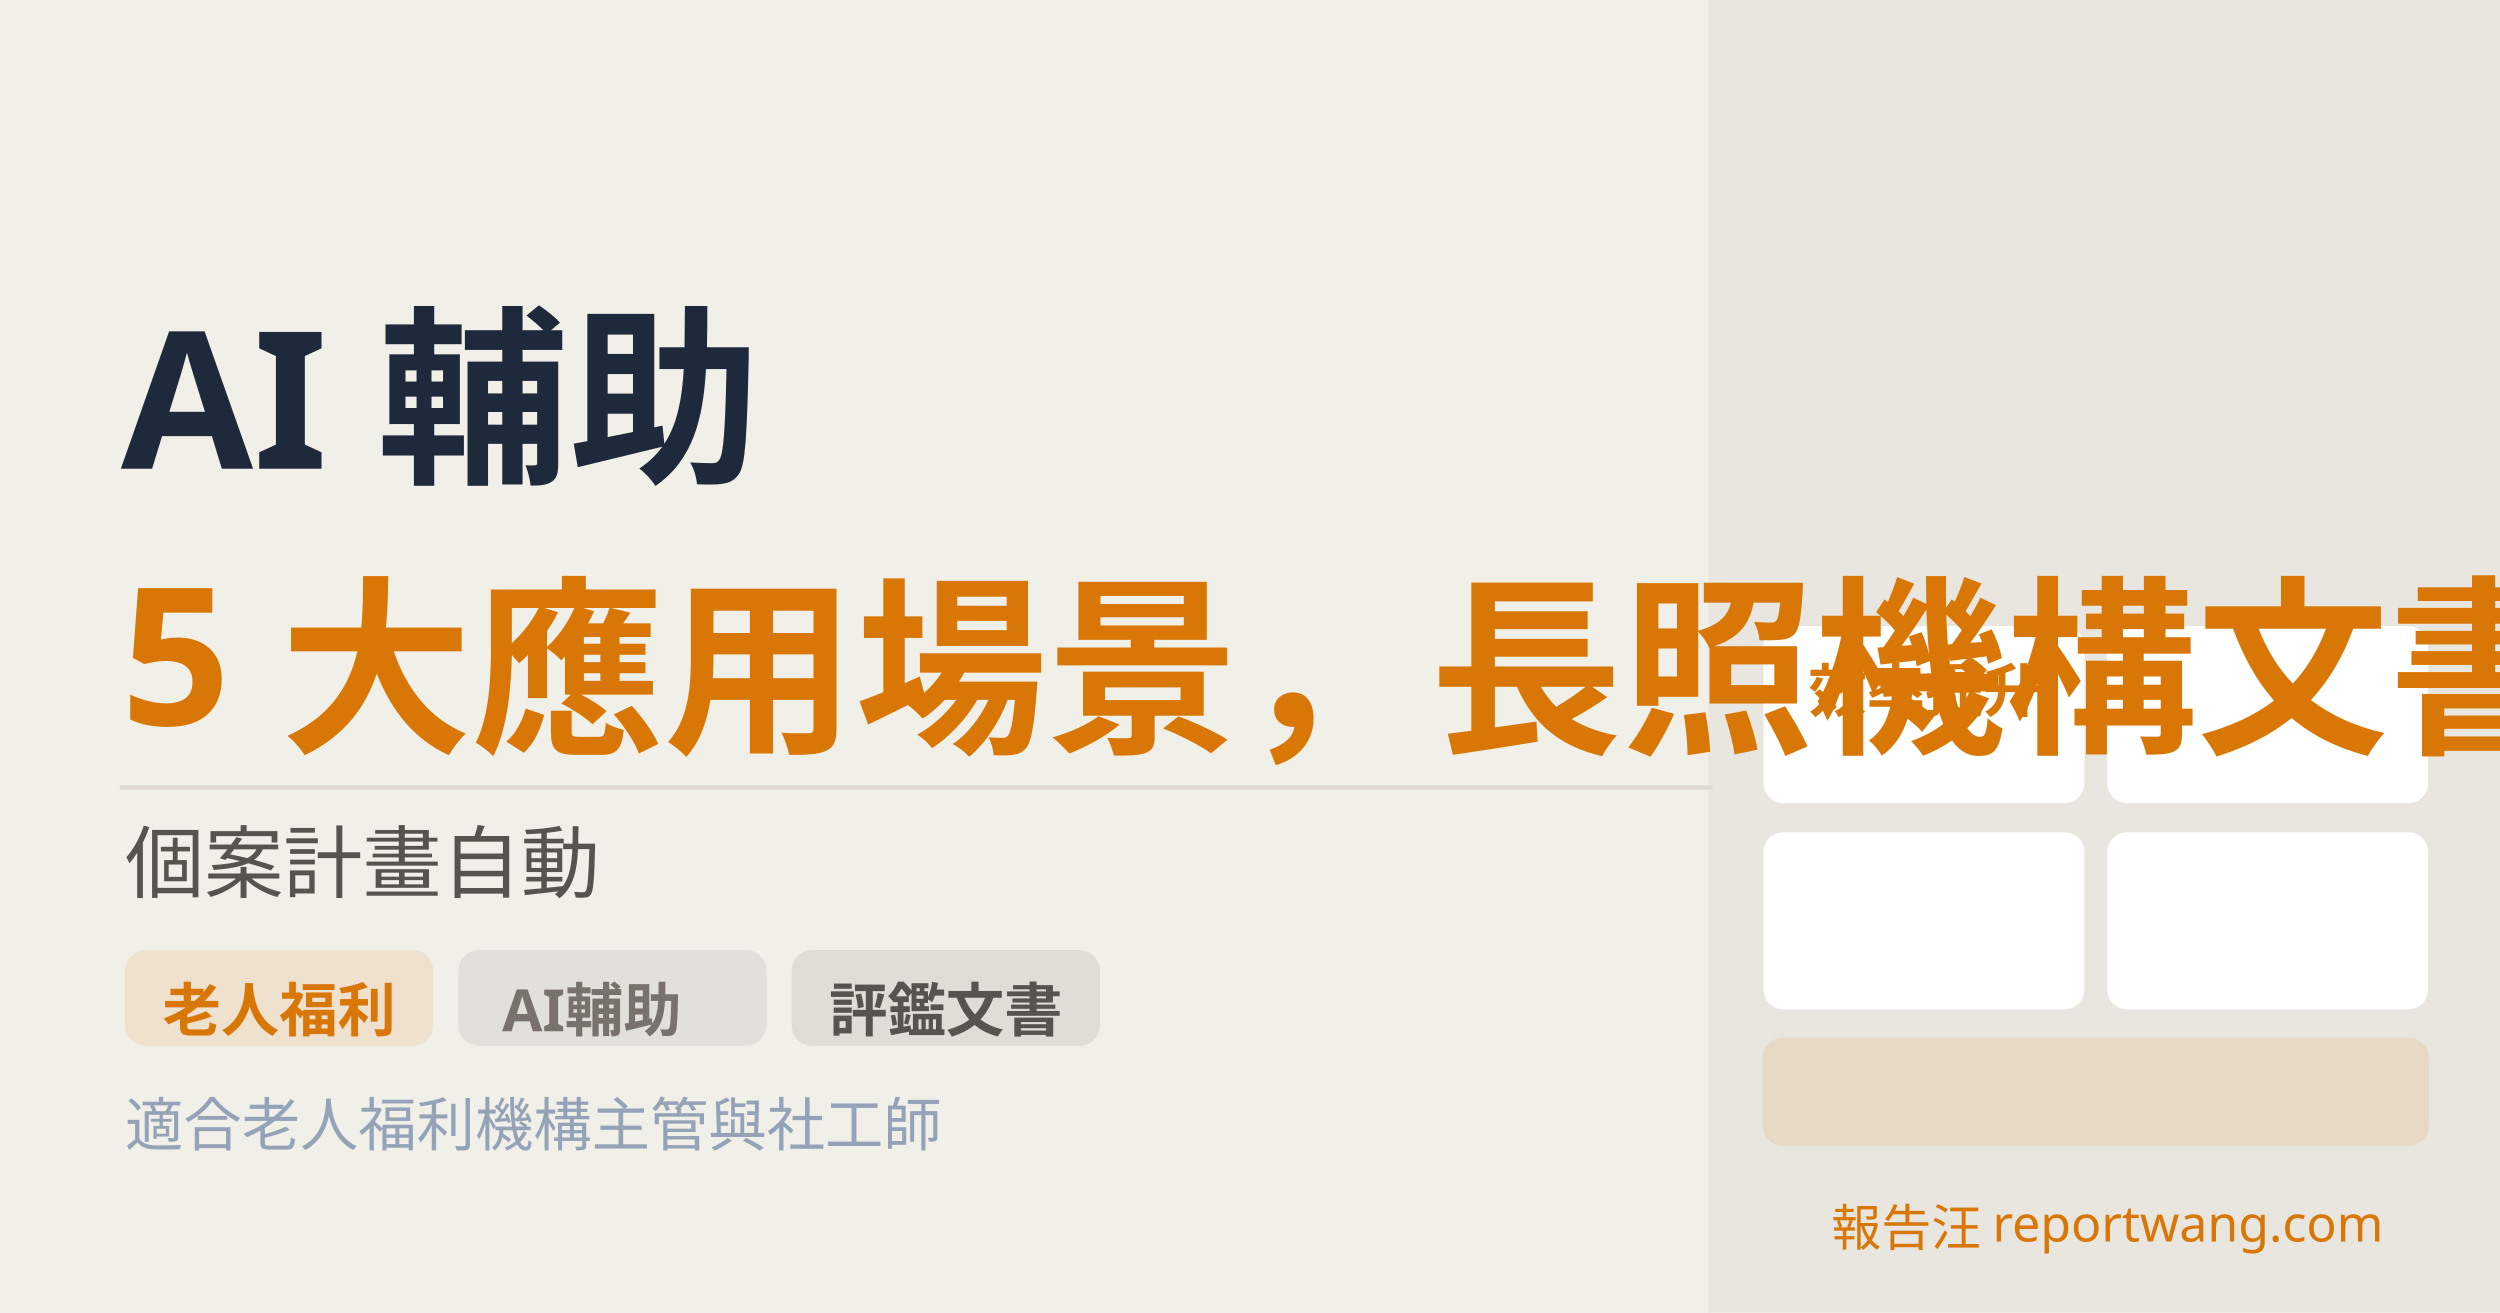
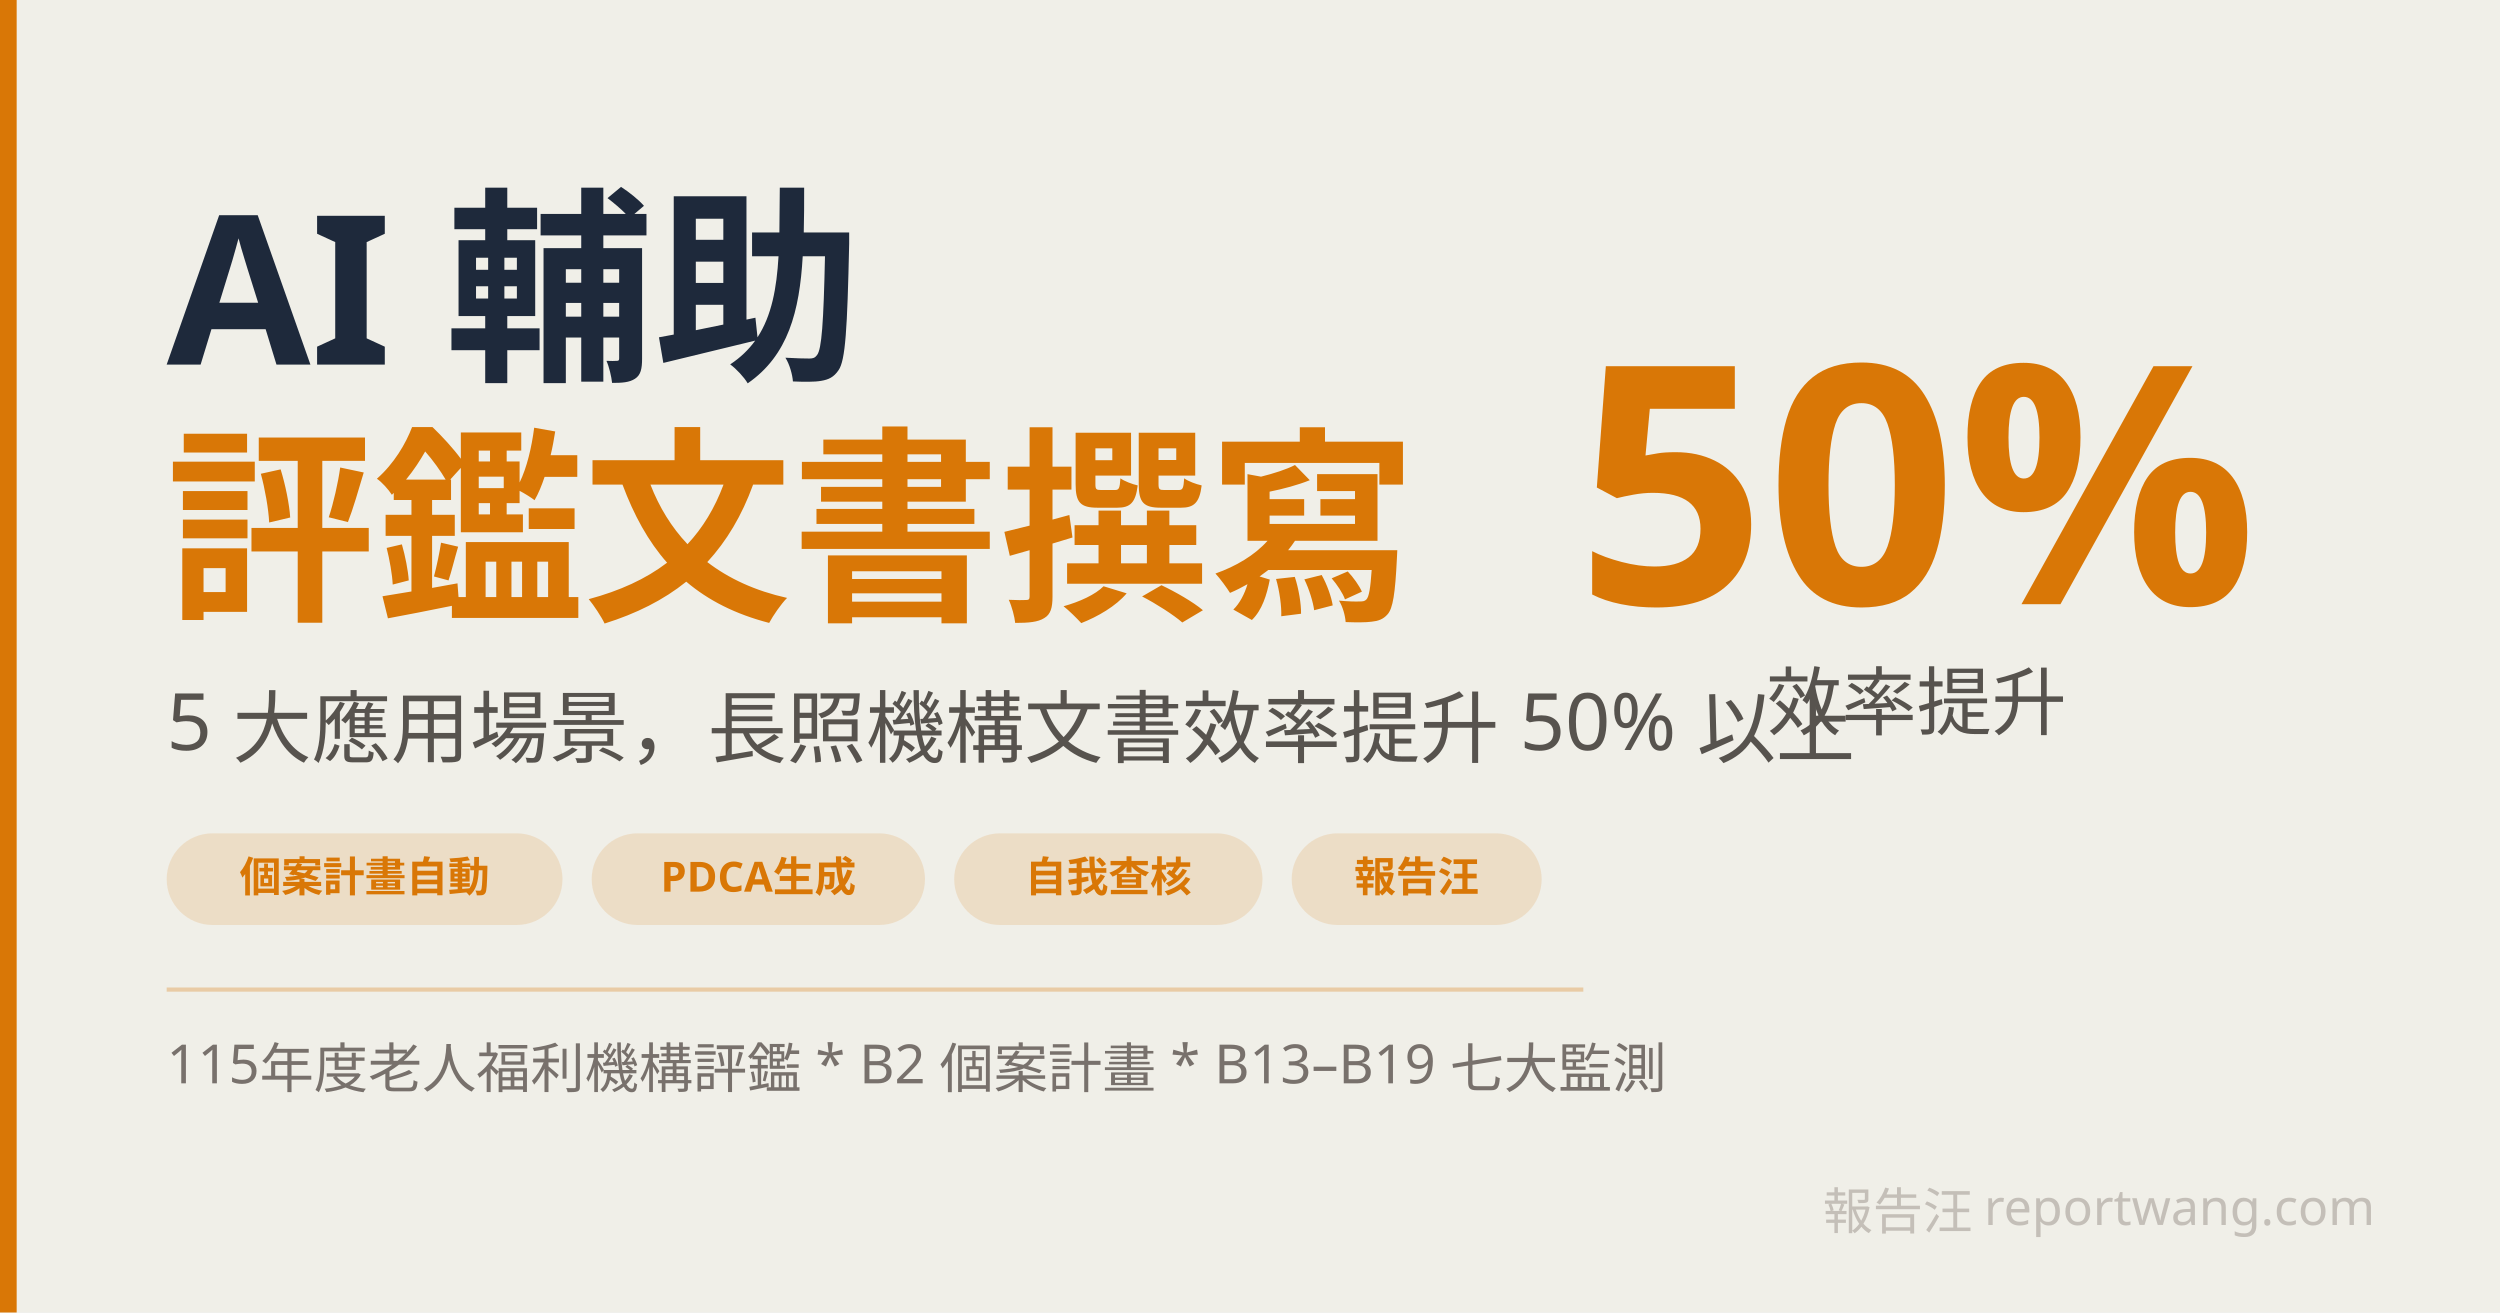
- <svg xmlns="http://www.w3.org/2000/svg" width="1200" height="630" viewBox="0 0 1200 630" fill="none" font-family="'Noto Sans TC', sans-serif">
+ <svg xmlns="http://www.w3.org/2000/svg" width="1200" height="630" viewBox="0 0 1200 630" font-family="'Noto Sans TC', sans-serif">
  <rect width="1200" height="630" fill="#f0efe8" />
-   <g clip-path="url(#clip-elderly-welfare-ai-documentation)">
-     <path d="M1200 0H0V630H1200V0Z" fill="#F0EFE8" />
-     <path d="M1200 0H820V630H1200V0Z" fill="#E8E6DE" />
-     <path d="M991 300H856C850.477 300 846 304.477 846 310V376C846 381.523 850.477 386 856 386H991C996.523 386 1001 381.523 1001 376V310C1001 304.477 996.523 300 991 300Z" fill="white" stroke="#E8E6DE" />
-     <text fill="#D97706" style="white-space: pre" xml:space="preserve" font-size="28" font-weight="bold" letter-spacing="0em">
-       <tspan x="868" y="341.708">效率提升</tspan>
-     </text>
-     <text fill="#A8A29E" style="white-space: pre" xml:space="preserve" font-size="22" letter-spacing="0em">
-       <tspan x="868" y="370.476" />
-     </text>
-     <path d="M1156 300H1021C1015.48 300 1011 304.477 1011 310V376C1011 381.523 1015.48 386 1021 386H1156C1161.52 386 1166 381.523 1166 376V310C1166 304.477 1161.52 300 1156 300Z" fill="white" stroke="#E8E6DE" />
-     <text fill="#78716C" style="white-space: pre" xml:space="preserve" font-size="28" font-weight="bold" letter-spacing="0em">
-       <tspan x="1033" y="341.708" />
-     </text>
-     <text fill="#A8A29E" style="white-space: pre" xml:space="preserve" font-size="22" letter-spacing="0em">
-       <tspan x="1033" y="370.476" />
-     </text>
-     <path d="M991 399H856C850.477 399 846 403.477 846 409V475C846 480.523 850.477 485 856 485H991C996.523 485 1001 480.523 1001 475V409C1001 403.477 996.523 399 991 399Z" fill="white" stroke="#E8E6DE" />
-     <text fill="#78716C" style="white-space: pre" xml:space="preserve" font-size="28" font-weight="bold" letter-spacing="0em">
-       <tspan x="868" y="440.708" />
-     </text>
-     <text fill="#A8A29E" style="white-space: pre" xml:space="preserve" font-size="22" letter-spacing="0em">
-       <tspan x="868" y="469.476" />
-     </text>
-     <path d="M1156 399H1021C1015.48 399 1011 403.477 1011 409V475C1011 480.523 1015.48 485 1021 485H1156C1161.52 485 1166 480.523 1166 475V409C1166 403.477 1161.52 399 1156 399Z" fill="white" stroke="#E8E6DE" />
-     <text fill="#D97706" style="white-space: pre" xml:space="preserve" font-size="28" font-weight="bold" letter-spacing="0em">
-       <tspan x="1033" y="440.708" />
-     </text>
-     <text fill="#A8A29E" style="white-space: pre" xml:space="preserve" font-size="22" letter-spacing="0em">
-       <tspan x="1033" y="469.476" />
-     </text>
-     <path opacity="0.12" d="M1156 498H856C850.477 498 846 502.477 846 508V540C846 545.523 850.477 550 856 550H1156C1161.52 550 1166 545.523 1166 540V508C1166 502.477 1161.52 498 1156 498Z" fill="#D97706" />
-     <text fill="#D97706" style="white-space: pre" xml:space="preserve" font-size="28" font-weight="bold" letter-spacing="0em">
-       <tspan x="950" y="530.708" />
-     </text>
-     <text fill="#1E293B" style="white-space: pre" xml:space="preserve" font-size="92" font-weight="bold" letter-spacing="0em">
-       <tspan x="58" y="225.0">AI 輔助</tspan>
-     </text>
-     <text fill="#D97706" style="white-space: pre" xml:space="preserve" font-size="92" font-weight="bold" letter-spacing="0em">
-       <tspan x="58" y="348.0">5 大應用場景，長照機構文書效率提升 50% 以上</tspan>
-     </text>
-     <path d="M57.5 378H822" stroke="#DEDAD3" stroke-width="2" />
-     <text fill="#57534E" style="white-space: pre" xml:space="preserve" font-size="38" letter-spacing="0em">
-       <tspan x="60" y="428.0">個案計畫自動</tspan>
-     </text>
-     <path opacity="0.12" d="M198 456.00H70C64.477 456.00 60 460.477 60 466.00V492.00C60 497.523 64.477 502.00 70 502.00H198C203.523 502.00 208 497.523 208 492.00V466.00C208 460.477 203.523 456.00 198 456.00Z" fill="#D97706" />
-     <text fill="#D97706" style="white-space: pre" xml:space="preserve" font-size="28" font-weight="bold" letter-spacing="0em">
-       <tspan x="78" y="495.000">老人福利</tspan>
-     </text>
-     <path opacity="0.12" d="M358 456.00H230C224.477 456.00 220 460.477 220 466.00V492.00C220 497.523 224.477 502.00 230 502.00H358C363.523 502.00 368 497.523 368 492.00V466.00C368 460.477 363.523 456.00 358 456.00Z" fill="#78716C" />
-     <text fill="#78716C" style="white-space: pre" xml:space="preserve" font-size="28" font-weight="bold" letter-spacing="0em">
-       <tspan x="241" y="495.000">AI輔助</tspan>
-     </text>
-     <path opacity="0.12" d="M518 456.00H390C384.477 456.00 380 460.477 380 466.00V492.00C380 497.523 384.477 502.00 390 502.00H518C523.523 502.00 528 497.523 528 492.00V466.00C528 460.477 523.523 456.00 518 456.00Z" fill="#57534E" />
-     <text fill="#57534E" style="white-space: pre" xml:space="preserve" font-size="28" font-weight="bold" letter-spacing="0em">
-       <tspan x="398" y="495.000">評鑑文書</tspan>
-     </text>
-     <text fill="#94A3B8" style="white-space: pre" xml:space="preserve" font-size="28" letter-spacing="0em">
-       <tspan x="60" y="550.0">適合老人福利機構主管與社工師</tspan>
-     </text>
-     <text fill="#D97706" style="white-space: pre" xml:space="preserve" font-size="24" letter-spacing="0em">
-       <tspan x="879.008" y="597.928">報告汪 reportwang.com</tspan>
-     </text>
-   </g>
-   <defs>
-     <clipPath id="clip-elderly-welfare-ai-documentation">
-       <rect width="1200" height="630" fill="white" />
-     </clipPath>
-   </defs>
+   <rect x="0" y="0" width="8" height="630" fill="#d97706" />
+   <text x="80" y="175" font-size="100" font-weight="900" fill="#1e293b">AI 輔助</text>
+   <text x="80" y="290" font-size="100" font-weight="900" fill="#d97706">評鑑文書撰寫</text>
+   <text x="80" y="360" font-size="38" fill="#57534e">5 大應用場景，長照機構文書效率提升 50% 以上</text>
+   <rect x="80" y="400" width="190" height="44" rx="22" fill="#d97706" opacity="0.15" />
+   <text x="175" y="428" font-size="20" fill="#d97706" font-weight="700" text-anchor="middle">個案計畫自動</text>
+   <rect x="284" y="400" width="160" height="44" rx="22" fill="#d97706" opacity="0.15" />
+   <text x="364" y="428" font-size="20" fill="#d97706" font-weight="700" text-anchor="middle">PDCA生成</text>
+   <rect x="458" y="400" width="148" height="44" rx="22" fill="#d97706" opacity="0.15" />
+   <text x="532" y="428" font-size="20" fill="#d97706" font-weight="700" text-anchor="middle">自我查核</text>
+   <rect x="620" y="400" width="120" height="44" rx="22" fill="#d97706" opacity="0.15" />
+   <text x="680" y="428" font-size="20" fill="#d97706" font-weight="700" text-anchor="middle">報告汪</text>
+   <text x="920" y="290" font-size="160" font-weight="900" fill="#d97706" text-anchor="middle">50%</text>
+   <text x="920" y="350" font-size="36" fill="#57534e" text-anchor="middle">效率提升</text>
+   <line x1="80" y1="475" x2="760" y2="475" stroke="#d97706" stroke-width="2" opacity="0.3" />
+   <text x="80" y="520" font-size="26" fill="#78716c">115年度老人福利機構評鑑 * B2 個案計畫 * B13–B19 七大監測</text>
+   <text x="1140" y="590" font-size="24" fill="#c4bfb8" text-anchor="end" font-weight="400">報告汪 reportwang.com</text>
</svg>
